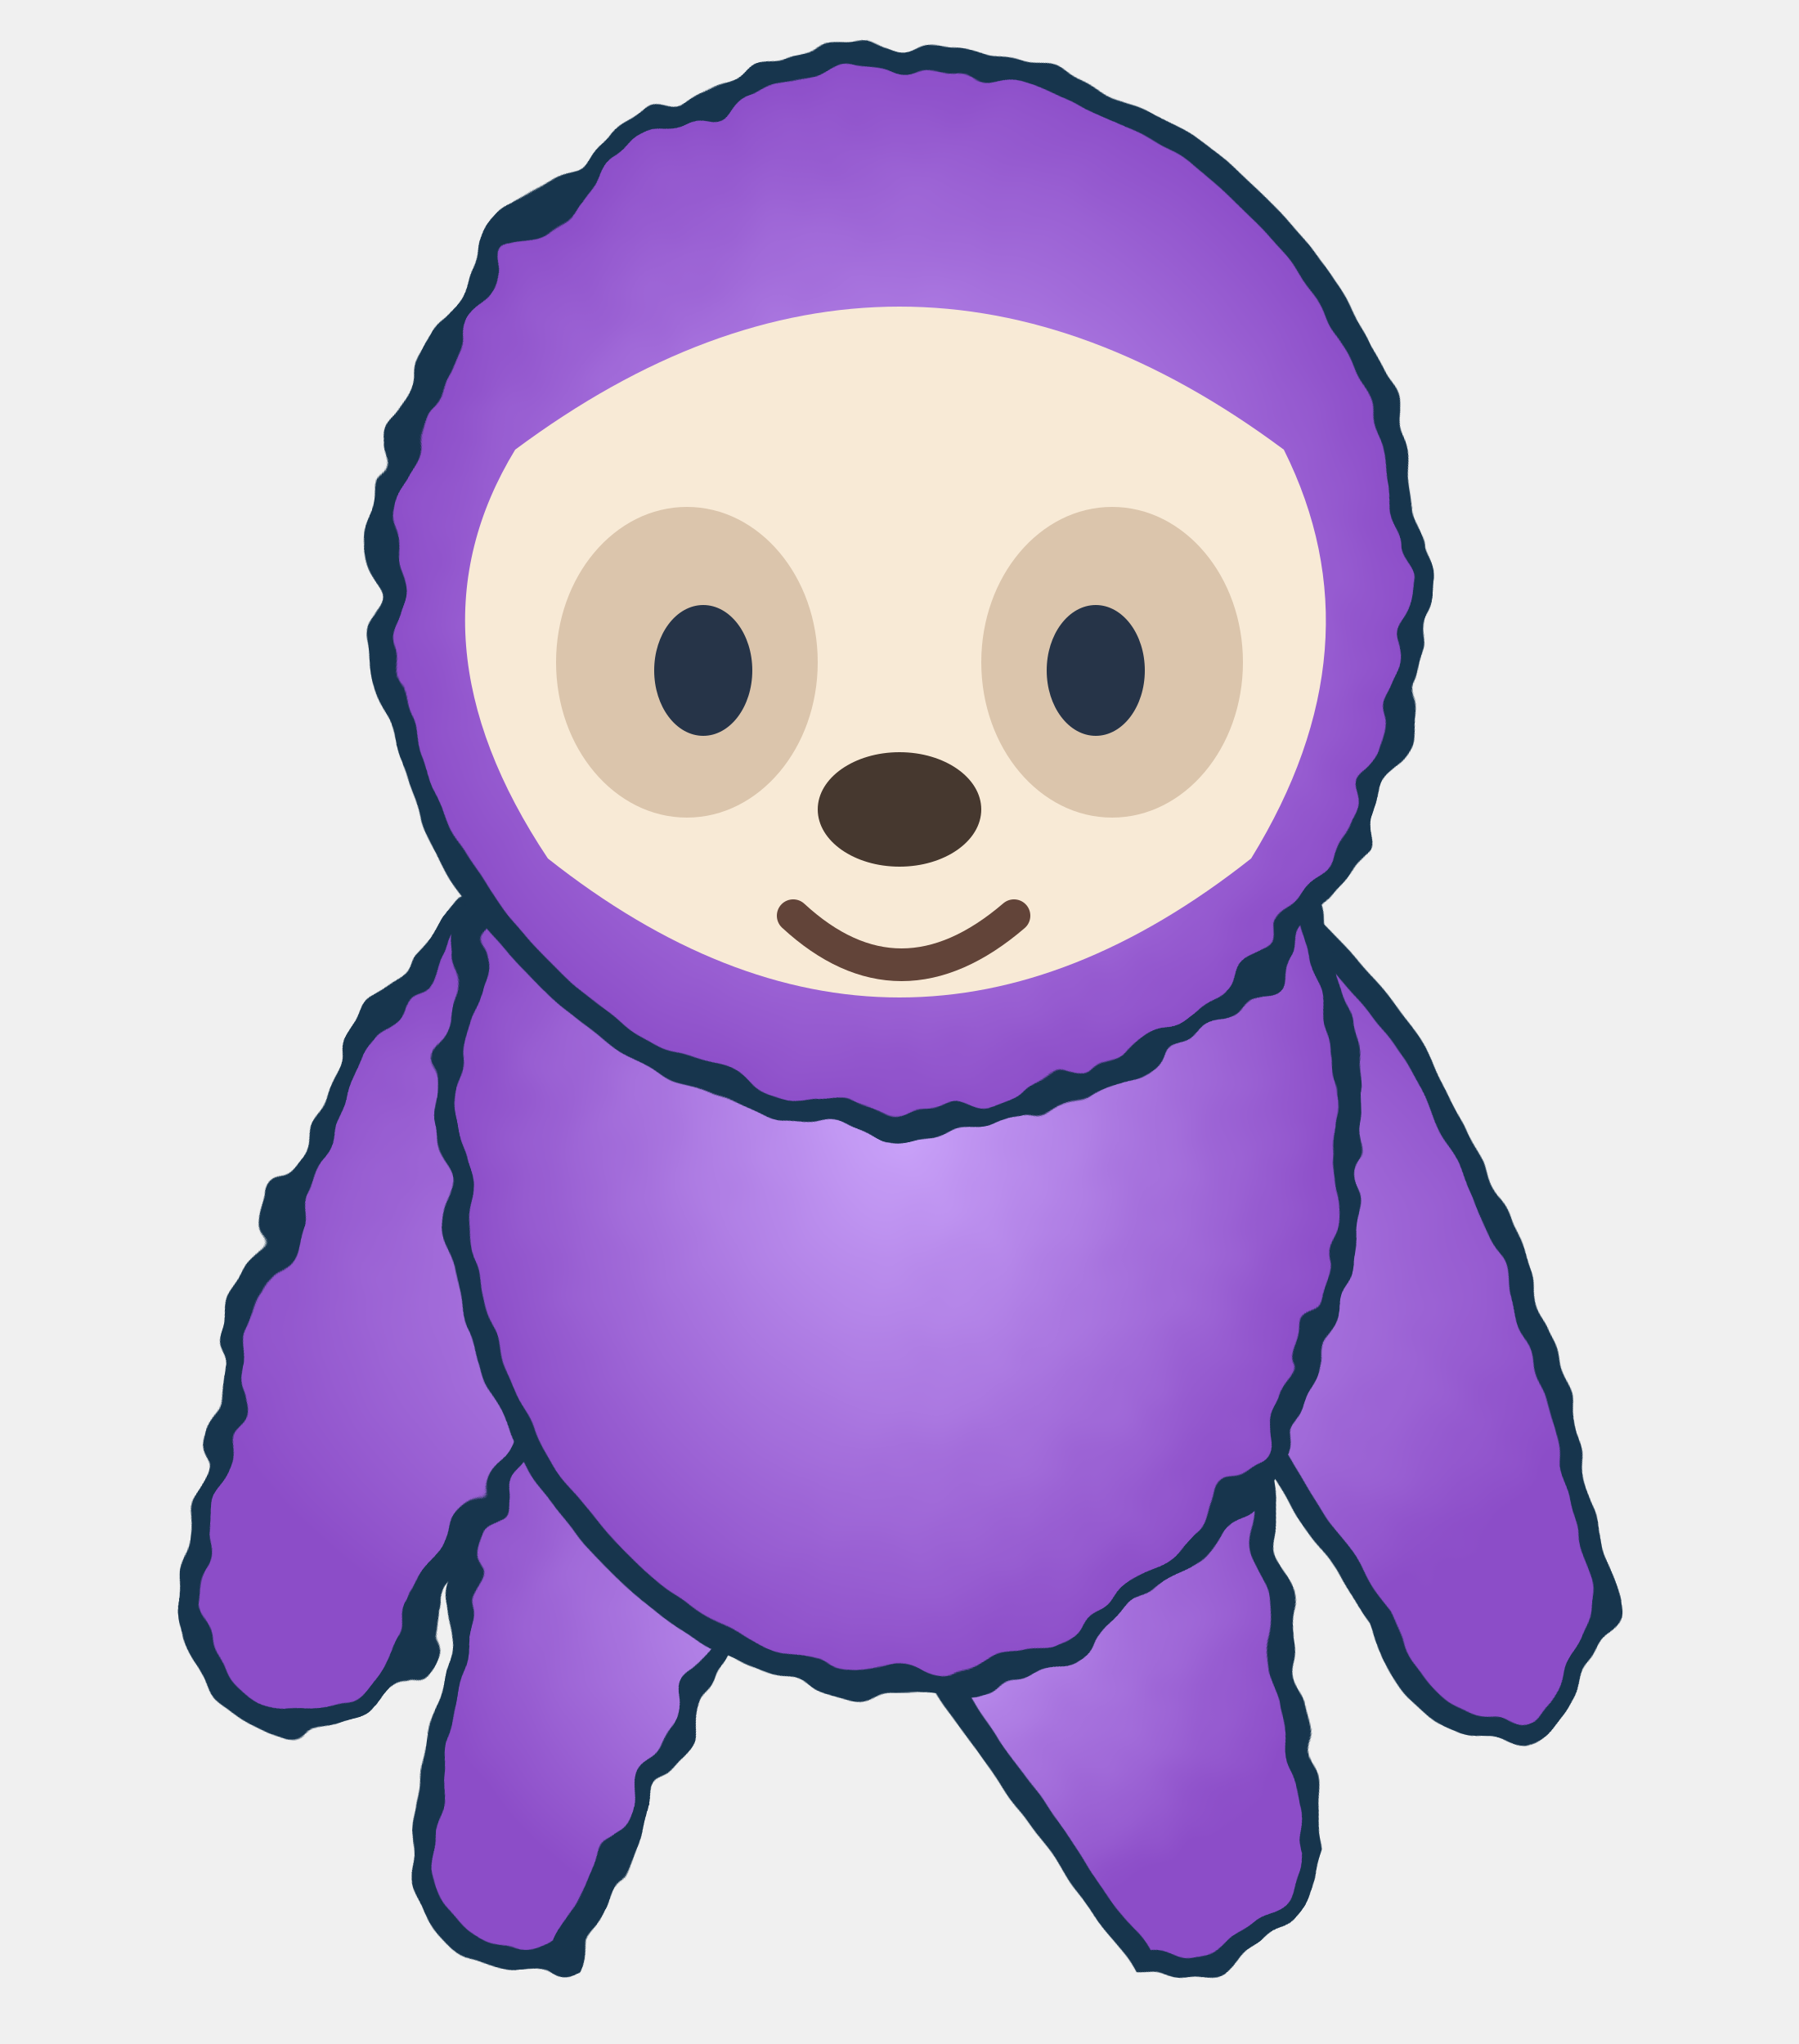
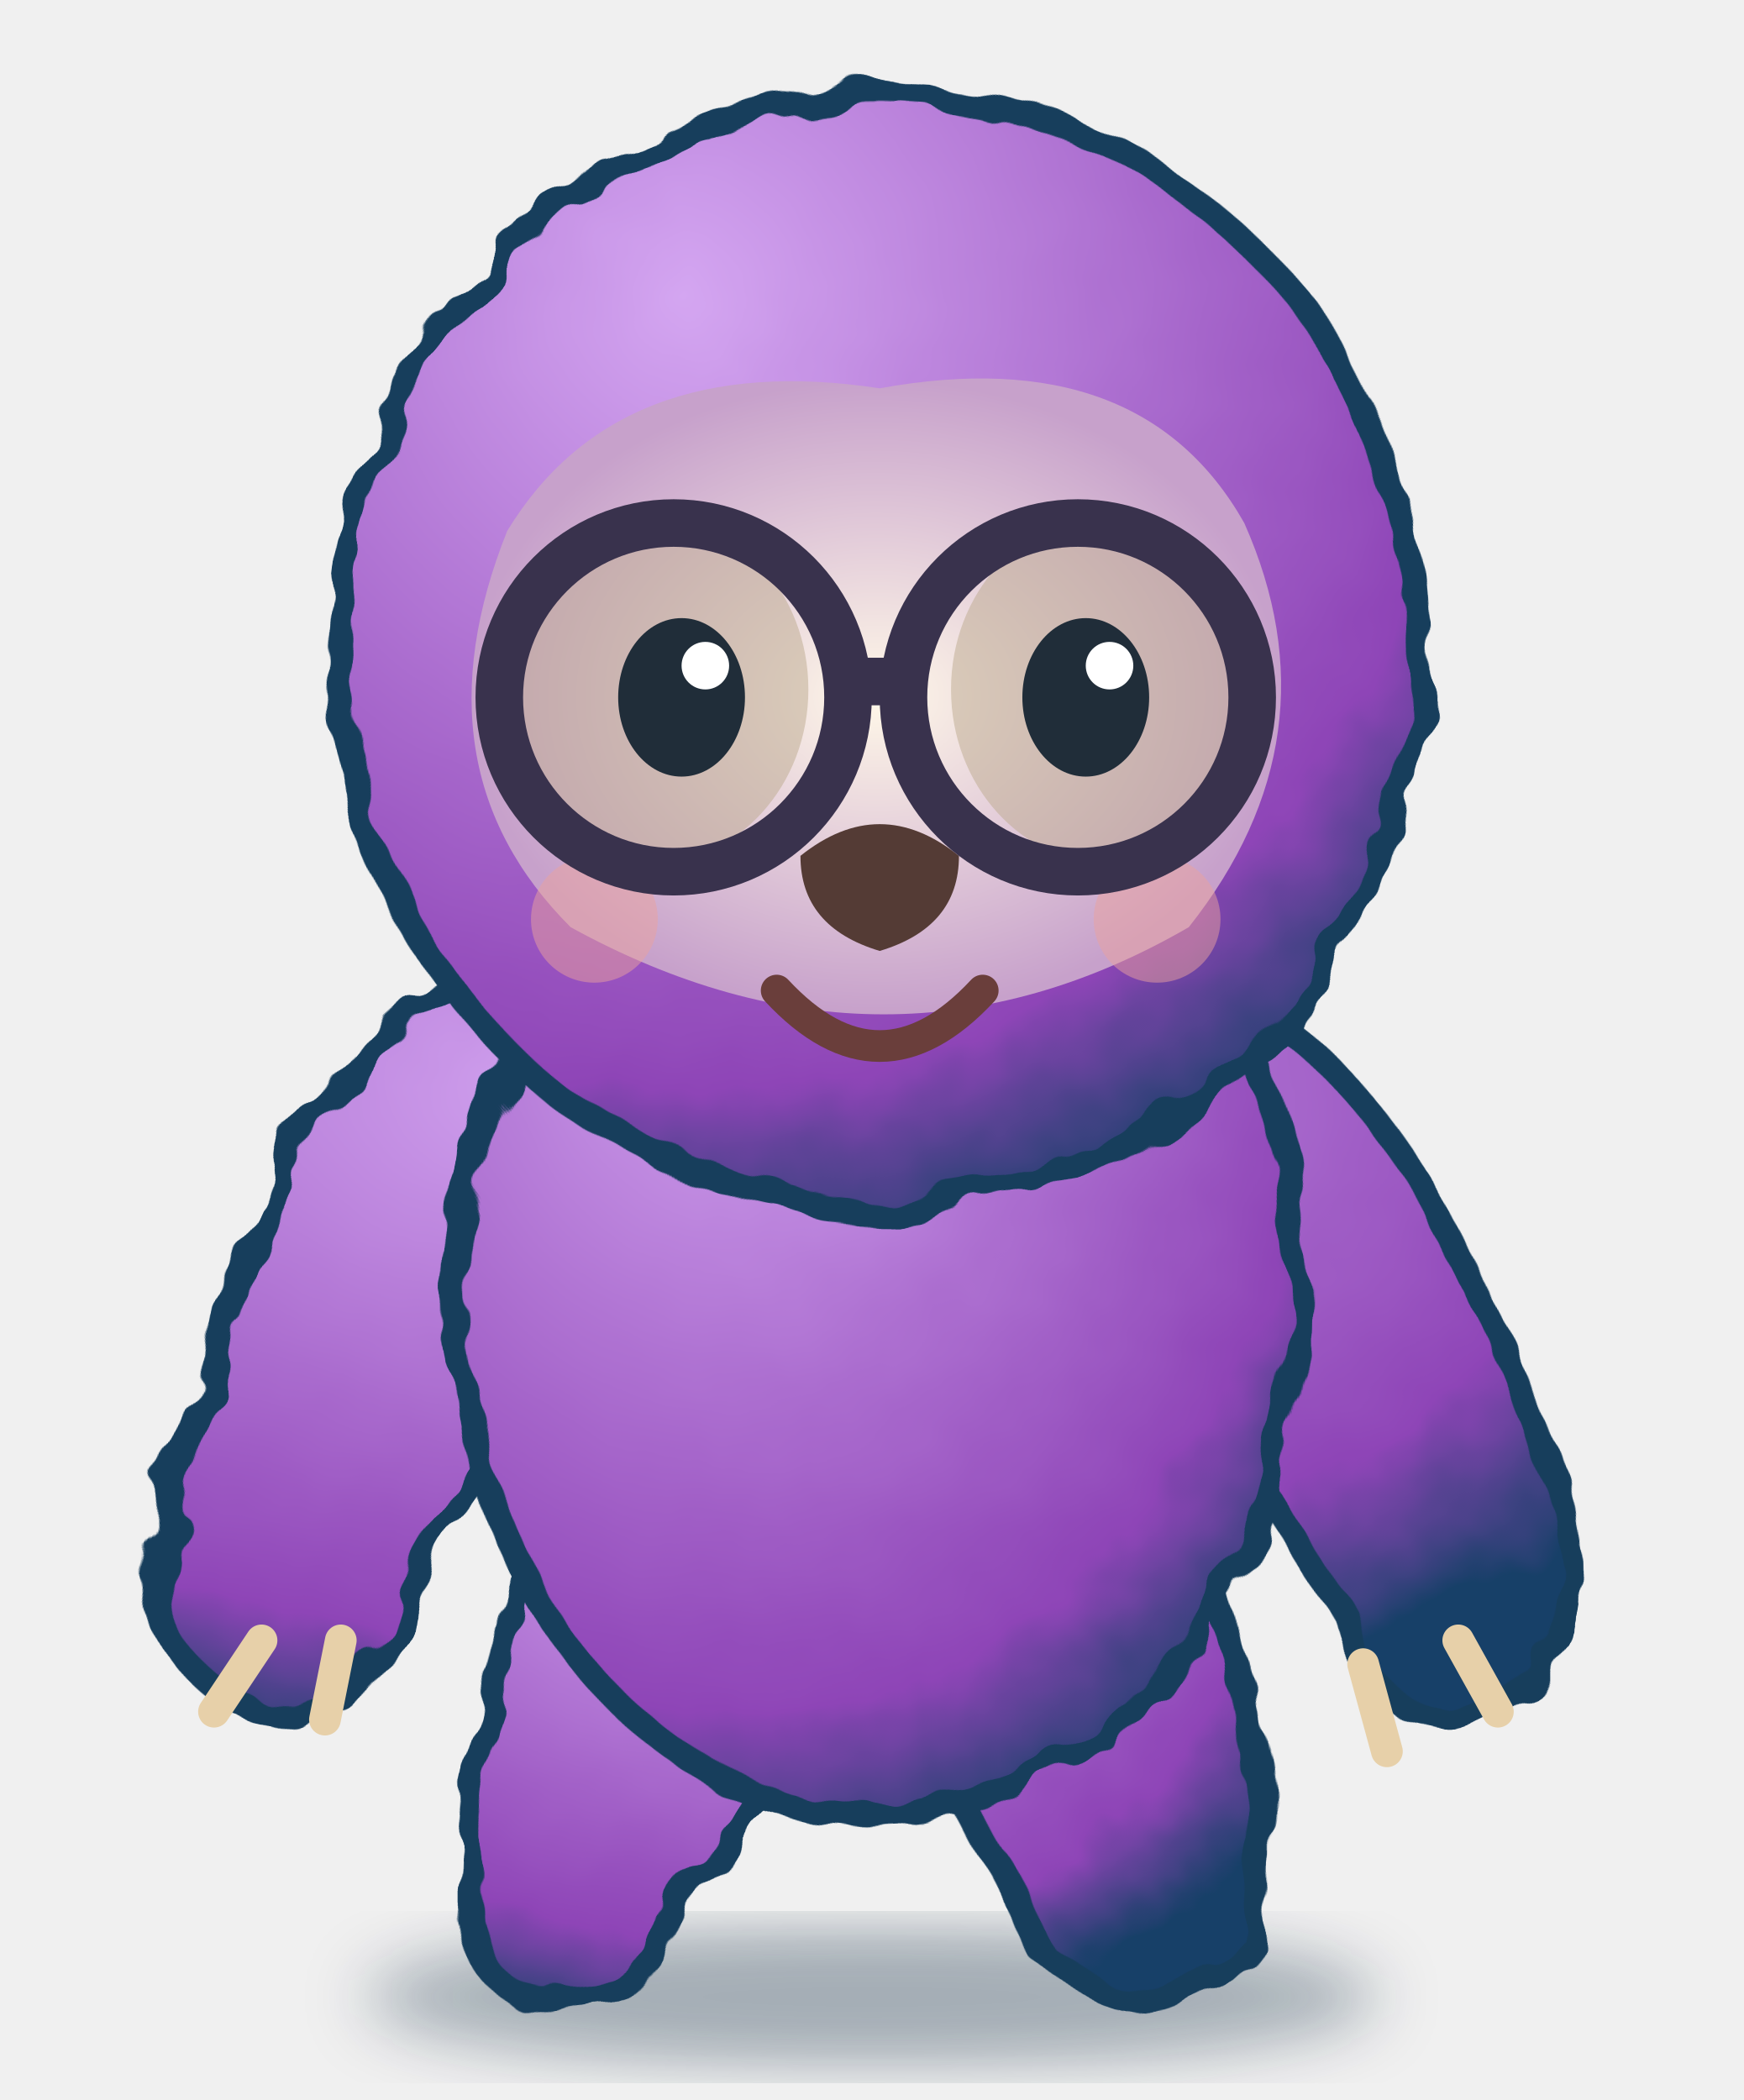
- <svg xmlns="http://www.w3.org/2000/svg" viewBox="0 0 220 250">
+ <svg xmlns="http://www.w3.org/2000/svg" viewBox="0 0 220 265">
  <defs>
-     <radialGradient id="fur">
-       <stop stop-color="#c9a2f9" />
-       <stop offset="1" stop-color="#8c4dc8" />
+     <radialGradient id="fur" cx=".32" cy=".18" r=".9">
+       <stop stop-color="#d4a6f1" />
+       <stop offset=".8" stop-color="#8e45b7" />
+       <stop offset="1" stop-color="#174068" />
    </radialGradient>
-     <filter id="f">
-       <feTurbulence type="fractalNoise" baseFrequency=".12" numOctaves="2" seed="4" result="n" />
-       <feDisplacementMap in="SourceGraphic" in2="n" scale="5" />
+     <radialGradient id="face">
+       <stop stop-color="#fff8e8" />
+       <stop offset="1" stop-color="#c7a1cb" />
+     </radialGradient>
+     <filter id="fluff">
+       <feTurbulence type="fractalNoise" baseFrequency=".095" numOctaves="3" seed="8" result="noise" />
+       <feDisplacementMap in="SourceGraphic" in2="noise" scale="5" />
+     </filter>
+     <filter id="shadow">
+       <feGaussianBlur stdDeviation="4" />
    </filter>
  </defs>
-   <g filter="url(#f)" stroke="#17354d" stroke-width="3">
-     <path d="M73 153Q55 184 52 224Q52 243 69 239L95 188L112 201L139 239Q156 244 161 227L149 153" fill="url(#fur)" />
-     <path d="M70 105Q38 118 25 183Q20 208 35 211Q47 212 52 196L77 157M149 105Q180 123 194 185Q200 206 185 211Q174 213 169 198L142 158" fill="url(#fur)" />
-     <ellipse cx="110" cy="138" rx="55" ry="68" fill="url(#fur)" />
-     <ellipse cx="110" cy="72" rx="63" ry="65" fill="url(#fur)" />
+   <ellipse cx="110" cy="252" rx="64" ry="9" fill="#031b36" opacity=".32" filter="url(#shadow)" />
+   <g stroke="#173e5c" stroke-width="3" stroke-linejoin="round" filter="url(#fluff)">
+     <path d="M78 175Q58 208 59 242Q63 259 81 248L109 204L132 247Q148 258 158 245Q162 210 143 176" fill="url(#fur)" />
+     <path d="M68 120Q38 125 22 188Q16 207 30 215Q45 220 51 202L81 153M147 122Q177 130 196 186Q203 208 188 215Q174 220 169 203L138 153" fill="url(#fur)" />
+     <ellipse cx="111" cy="164" rx="53" ry="65" fill="url(#fur)" />
+     <ellipse cx="111" cy="82" rx="68" ry="70" fill="url(#fur)" />
  </g>
-   <path d="M63 55Q110 20 157 55Q169 79 153 105Q110 139 67 105Q49 78 63 55" fill="#f8ead6" />
-   <ellipse cx="84" cy="81" rx="16" ry="19" fill="#dbc5ac" />
-   <ellipse cx="136" cy="81" rx="16" ry="19" fill="#dbc5ac" />
-   <ellipse cx="86" cy="82" rx="6" ry="8" fill="#263448" />
-   <ellipse cx="134" cy="82" rx="6" ry="8" fill="#263448" />
-   <ellipse cx="110" cy="99" rx="10" ry="7" fill="#46382f" />
-   <path d="M97 112Q110 124 124 112" fill="none" stroke="#624439" stroke-width="4" stroke-linecap="round" />
+   <path d="M64 67Q78 44 111 49Q144 43 157 66Q169 93 150 117Q112 139 72 117Q52 97 64 67" fill="url(#face)" />
+   <ellipse cx="82" cy="87" rx="20" ry="22" fill="#bba98d" opacity=".5" />
+   <ellipse cx="140" cy="87" rx="20" ry="22" fill="#bba98d" opacity=".5" />
+   <ellipse cx="86" cy="88" rx="8" ry="10" fill="#202d39" />
+   <ellipse cx="137" cy="88" rx="8" ry="10" fill="#202d39" />
+   <circle cx="89" cy="84" r="3" fill="white" />
+   <circle cx="140" cy="84" r="3" fill="white" />
+   <path d="M101 108Q111 100 121 108Q121 117 111 120Q101 117 101 108" fill="#543b35" />
+   <path d="M98 125Q111 139 124 125" fill="none" stroke="#6a3e3b" stroke-width="4" stroke-linecap="round" />
+   <circle cx="75" cy="116" r="8" fill="#eaa19d" opacity=".5" />
+   <circle cx="146" cy="116" r="8" fill="#eaa19d" opacity=".5" />
+   <circle cx="85" cy="88" r="22" fill="none" stroke="#39324d" stroke-width="6" />
+   <circle cx="136" cy="88" r="22" fill="none" stroke="#39324d" stroke-width="6" />
+   <path d="M107 86H114" stroke="#39324d" stroke-width="6" />
+   <path d="M33 207l-6 9m16-9l-2 10m143-10l5 9m-17-6l3 11" stroke="#e7d0a9" stroke-width="4" stroke-linecap="round" />
</svg>
